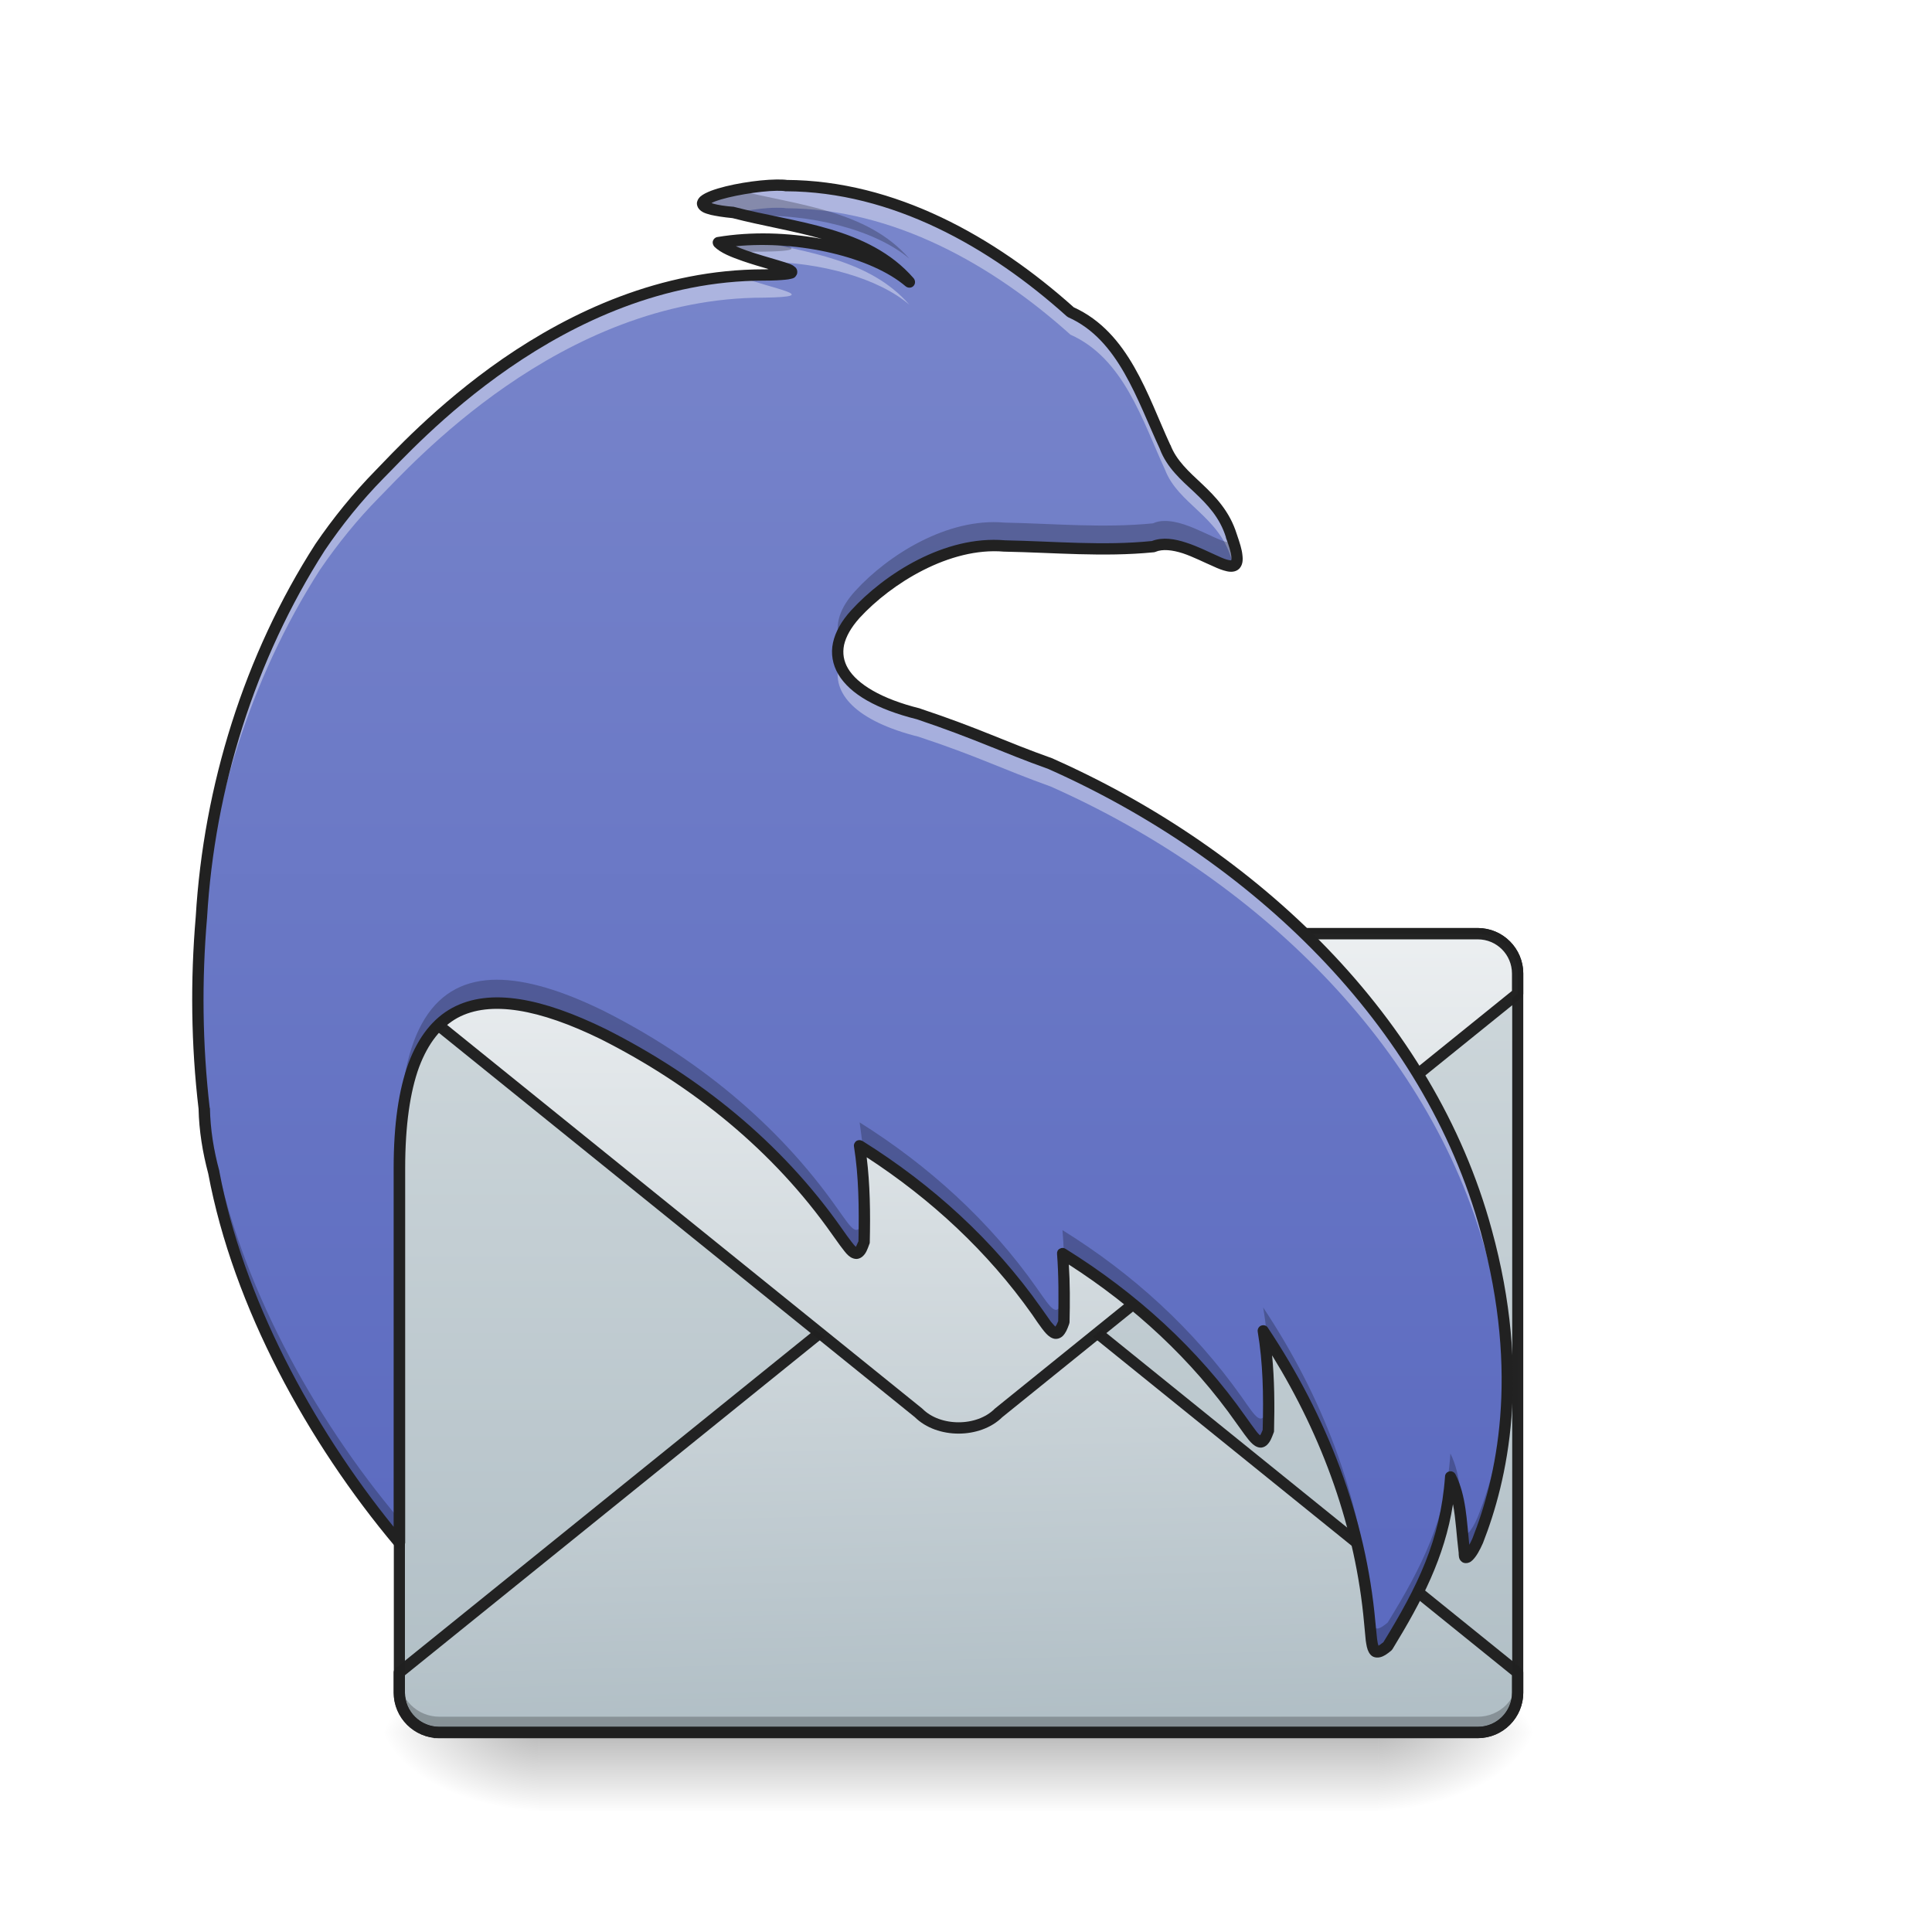
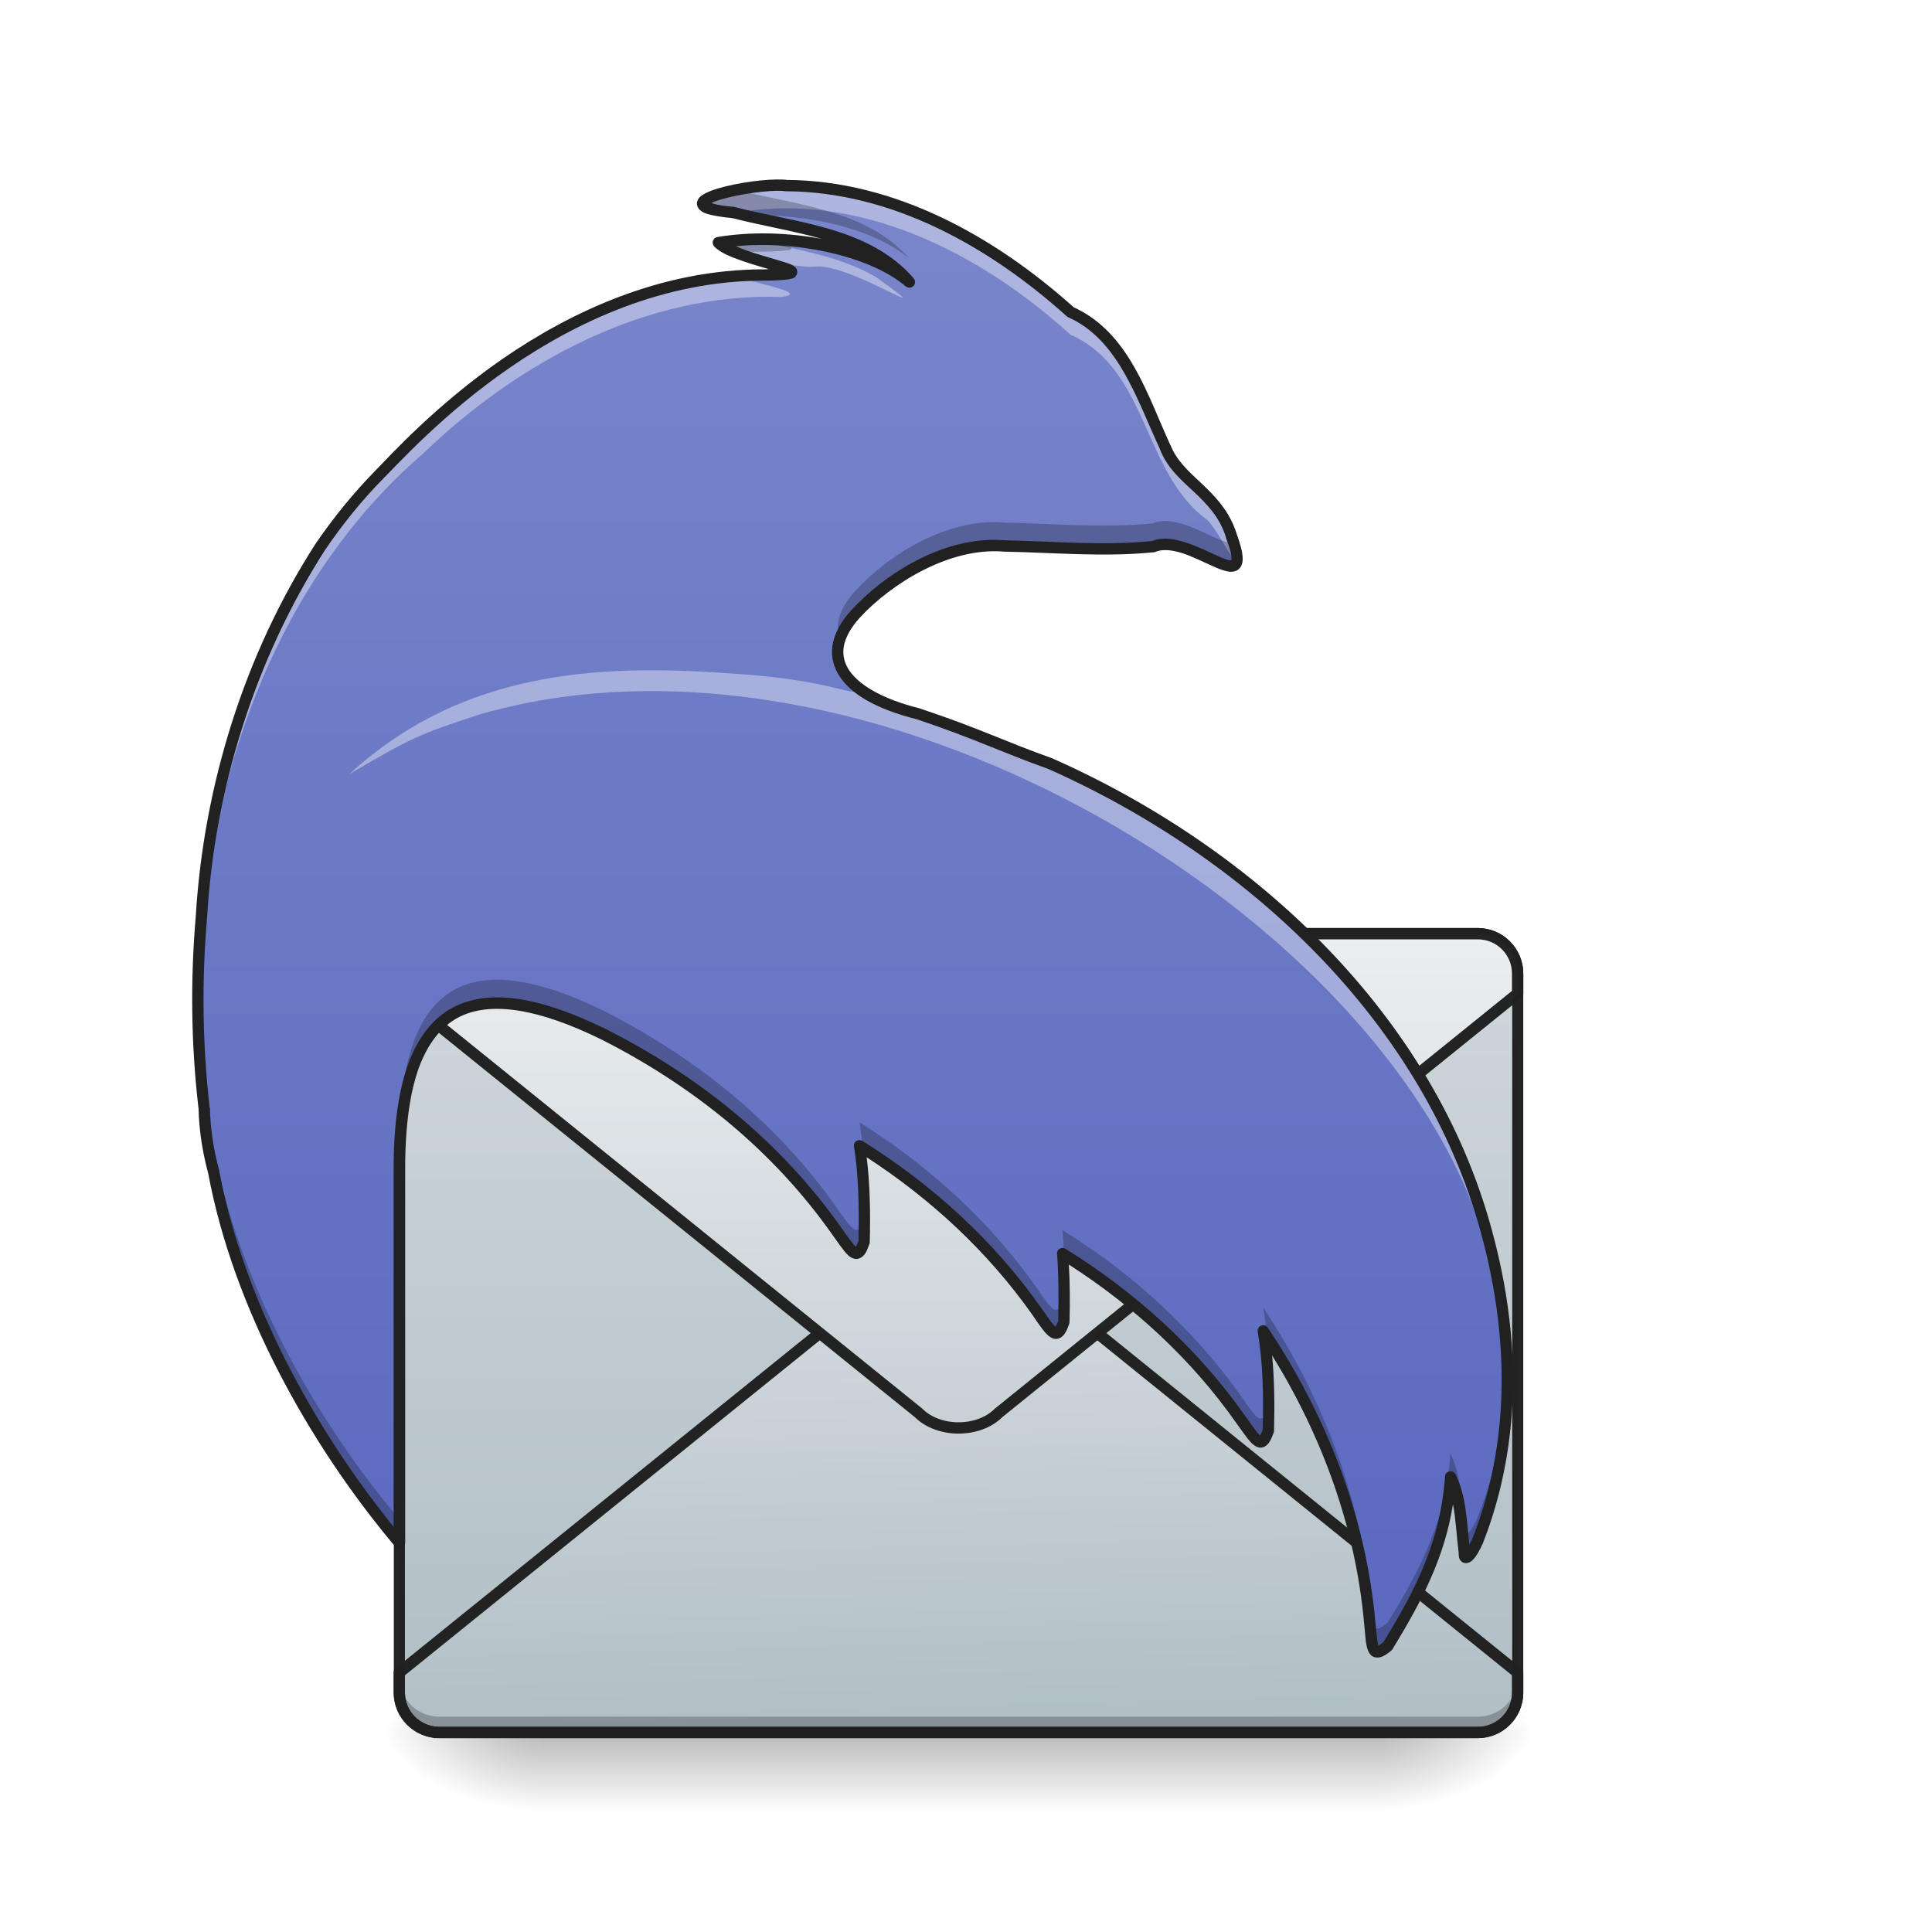
<svg xmlns="http://www.w3.org/2000/svg" width="32pt" height="32pt" viewBox="0 0 32 32" version="1.1">
  <defs>
    <radialGradient id="radial0" gradientUnits="userSpaceOnUse" cx="450.909" cy="189.579" fx="450.909" fy="189.579" r="21.167" gradientTransform="matrix(0.00000017417,-0.0781325,-0.140638,-0.000000101539,49.1538,64.25685)">
      <stop offset="0" style="stop-color:rgb(0%,0%,0%);stop-opacity:0.314;" />
      <stop offset="0.222" style="stop-color:rgb(0%,0%,0%);stop-opacity:0.275;" />
      <stop offset="1" style="stop-color:rgb(0%,0%,0%);stop-opacity:0;" />
    </radialGradient>
    <radialGradient id="radial1" gradientUnits="userSpaceOnUse" cx="450.909" cy="189.579" fx="450.909" fy="189.579" r="21.167" gradientTransform="matrix(-0.00000017417,0.0781325,0.140638,0.000000101539,-17.40077,-6.865958)">
      <stop offset="0" style="stop-color:rgb(0%,0%,0%);stop-opacity:0.314;" />
      <stop offset="0.222" style="stop-color:rgb(0%,0%,0%);stop-opacity:0.275;" />
      <stop offset="1" style="stop-color:rgb(0%,0%,0%);stop-opacity:0;" />
    </radialGradient>
    <radialGradient id="radial2" gradientUnits="userSpaceOnUse" cx="450.909" cy="189.579" fx="450.909" fy="189.579" r="21.167" gradientTransform="matrix(-0.00000017417,-0.0781325,0.140638,-0.000000101539,-17.40077,64.25685)">
      <stop offset="0" style="stop-color:rgb(0%,0%,0%);stop-opacity:0.314;" />
      <stop offset="0.222" style="stop-color:rgb(0%,0%,0%);stop-opacity:0.275;" />
      <stop offset="1" style="stop-color:rgb(0%,0%,0%);stop-opacity:0;" />
    </radialGradient>
    <radialGradient id="radial3" gradientUnits="userSpaceOnUse" cx="450.909" cy="189.579" fx="450.909" fy="189.579" r="21.167" gradientTransform="matrix(0.00000017417,0.0781325,-0.140638,0.000000101539,49.1538,-6.865959)">
      <stop offset="0" style="stop-color:rgb(0%,0%,0%);stop-opacity:0.314;" />
      <stop offset="0.222" style="stop-color:rgb(0%,0%,0%);stop-opacity:0.275;" />
      <stop offset="1" style="stop-color:rgb(0%,0%,0%);stop-opacity:0;" />
    </radialGradient>
    <linearGradient id="linear0" gradientUnits="userSpaceOnUse" x1="255.323" y1="233.5" x2="255.323" y2="254.667" gradientTransform="matrix(0.0133601,0,0,0.062506,12.46539,14.10031)">
      <stop offset="0" style="stop-color:rgb(0%,0%,0%);stop-opacity:0.275;" />
      <stop offset="1" style="stop-color:rgb(0%,0%,0%);stop-opacity:0;" />
    </linearGradient>
    <linearGradient id="linear1" gradientUnits="userSpaceOnUse" x1="677.333" y1="212.333" x2="677.333" y2="0.667" gradientTransform="matrix(0.062506,0,0,0.062506,-26.46086,15.42335)">
      <stop offset="0" style="stop-color:rgb(69.02%,74.51%,77.255%);stop-opacity:1;" />
      <stop offset="1" style="stop-color:rgb(81.176%,84.706%,86.275%);stop-opacity:1;" />
    </linearGradient>
    <linearGradient id="linear2" gradientUnits="userSpaceOnUse" x1="682.625" y1="0.667" x2="677.333" y2="212.331" gradientTransform="matrix(1,0,0,-1,-423.3333,244.7477)">
      <stop offset="0" style="stop-color:rgb(69.02%,74.51%,77.255%);stop-opacity:1;" />
      <stop offset="1" style="stop-color:rgb(92.549%,93.725%,94.51%);stop-opacity:1;" />
    </linearGradient>
    <linearGradient id="linear3" gradientUnits="userSpaceOnUse" x1="677.333" y1="212.333" x2="677.333" y2="0.667" gradientTransform="matrix(1,0,0,1,-423.3333,31.75)">
      <stop offset="0" style="stop-color:rgb(69.02%,74.51%,77.255%);stop-opacity:1;" />
      <stop offset="1" style="stop-color:rgb(92.549%,93.725%,94.51%);stop-opacity:1;" />
    </linearGradient>
    <linearGradient id="linear4" gradientUnits="userSpaceOnUse" x1="254" y1="196.458" x2="254" y2="-163.375" gradientTransform="matrix(0.062506,0,0,0.062506,-0.0000691735,13.43878)">
      <stop offset="0" style="stop-color:rgb(36.078%,41.961%,75.294%);stop-opacity:1;" />
      <stop offset="1" style="stop-color:rgb(47.451%,52.549%,79.608%);stop-opacity:1;" />
    </linearGradient>
  </defs>
  <g id="surface1">
    <path style=" stroke:none;fill-rule:nonzero;fill:url(#radial0);" d="M 22.824 28.695 L 25.469 28.695 L 25.469 27.371 L 22.824 27.371 Z M 22.824 28.695 " />
    <path style=" stroke:none;fill-rule:nonzero;fill:url(#radial1);" d="M 8.93 28.695 L 6.285 28.695 L 6.285 30.02 L 8.93 30.02 Z M 8.93 28.695 " />
    <path style=" stroke:none;fill-rule:nonzero;fill:url(#radial2);" d="M 8.93 28.695 L 6.285 28.695 L 6.285 27.371 L 8.93 27.371 Z M 8.93 28.695 " />
    <path style=" stroke:none;fill-rule:nonzero;fill:url(#radial3);" d="M 22.824 28.695 L 25.469 28.695 L 25.469 30.02 L 22.824 30.02 Z M 22.824 28.695 " />
    <path style=" stroke:none;fill-rule:nonzero;fill:url(#linear0);" d="M 8.93 28.363 L 22.824 28.363 L 22.824 30.02 L 8.93 30.02 Z M 8.93 28.363 " />
    <path style=" stroke:none;fill-rule:nonzero;fill:url(#linear1);" d="M 7.277 15.465 L 24.477 15.465 C 24.84 15.465 25.137 15.762 25.137 16.125 L 25.137 28.035 C 25.137 28.398 24.84 28.695 24.477 28.695 L 7.277 28.695 C 6.91 28.695 6.613 28.398 6.613 28.035 L 6.613 16.125 C 6.613 15.762 6.91 15.465 7.277 15.465 Z M 7.277 15.465 " />
    <path style="fill-rule:nonzero;fill:url(#linear2);stroke-width:3;stroke-linecap:square;stroke-linejoin:round;stroke:rgb(12.941%,12.941%,12.941%);stroke-opacity:0.988;stroke-miterlimit:4;" d="M 116.426 244.081 L 391.588 244.081 C 397.462 244.081 402.149 239.332 402.149 233.52 L 402.149 228.208 L 264.6 117.093 C 259.288 111.781 248.726 111.781 243.414 117.093 L 105.802 228.208 L 105.802 233.52 C 105.802 239.332 110.552 244.081 116.426 244.081 Z M 116.426 244.081 " transform="matrix(0.062506,0,0,0.062506,0,13.43878)" />
    <path style=" stroke:none;fill-rule:nonzero;fill:rgb(0%,0%,0%);fill-opacity:0.235;" d="M 6.613 27.773 L 6.613 28.105 C 6.613 28.473 6.91 28.766 7.277 28.766 L 24.477 28.766 C 24.844 28.766 25.137 28.473 25.137 28.105 L 25.137 27.773 C 25.137 28.141 24.844 28.434 24.477 28.434 L 7.277 28.434 C 6.91 28.434 6.613 28.141 6.613 27.773 Z M 6.613 27.773 " />
    <path style=" stroke:none;fill-rule:nonzero;fill:rgb(12.941%,12.941%,12.941%);fill-opacity:0.988;" d="M 7.277 15.371 C 6.859 15.371 6.523 15.711 6.523 16.125 L 6.523 28.035 C 6.523 28.449 6.859 28.789 7.277 28.789 L 24.477 28.789 C 24.891 28.789 25.23 28.449 25.23 28.035 L 25.23 16.125 C 25.23 15.711 24.891 15.371 24.477 15.371 Z M 7.277 15.559 L 24.477 15.559 C 24.793 15.559 25.047 15.809 25.047 16.125 L 25.047 28.035 C 25.047 28.352 24.793 28.602 24.477 28.602 L 7.277 28.602 C 6.961 28.602 6.707 28.352 6.707 28.035 L 6.707 16.125 C 6.707 15.809 6.961 15.559 7.277 15.559 Z M 7.277 15.559 " />
    <path style="fill-rule:nonzero;fill:url(#linear3);stroke-width:3;stroke-linecap:square;stroke-linejoin:round;stroke:rgb(12.941%,12.941%,12.941%);stroke-opacity:0.988;stroke-miterlimit:4;" d="M 116.426 32.414 L 391.588 32.414 C 397.462 32.414 402.149 37.163 402.149 42.975 L 402.149 48.287 L 264.6 159.402 C 259.288 164.714 248.726 164.714 243.414 159.402 L 105.802 48.287 L 105.802 42.975 C 105.802 37.163 110.552 32.414 116.426 32.414 Z M 116.426 32.414 " transform="matrix(0.062506,0,0,0.062506,0,13.43878)" />
    <path style=" stroke:none;fill-rule:nonzero;fill:url(#linear4);" d="M 12.863 3.066 C 12.258 3.074 10.895 3.395 12.148 3.52 C 13.148 3.781 14.348 3.848 15.062 4.672 C 14.41 4.117 13.043 3.832 11.898 4.02 C 12.223 4.34 13.91 4.535 12.656 4.555 C 9.262 4.551 6.781 7.363 6.285 7.859 C 5.918 8.23 5.59 8.637 5.297 9.066 C 4.133 10.883 3.465 13.043 3.336 15.188 C 3.246 16.234 3.258 17.305 3.383 18.359 C 3.391 18.715 3.449 19.07 3.543 19.418 C 3.953 21.609 5.18 23.848 6.613 25.555 L 6.613 19.352 C 6.613 16.457 7.938 16.125 9.988 17.125 C 11.527 17.902 12.875 18.992 13.863 20.395 C 14.125 20.762 14.195 20.898 14.312 20.578 C 14.324 20.004 14.316 19.484 14.238 18.977 C 15.383 19.695 16.391 20.609 17.168 21.719 C 17.43 22.086 17.5 22.223 17.621 21.902 C 17.629 21.5 17.629 21.125 17.598 20.762 C 18.758 21.48 19.77 22.402 20.559 23.52 C 20.82 23.887 20.891 24.023 21.008 23.703 C 21.023 23.105 21.012 22.566 20.922 22.043 C 21.891 23.5 22.531 25.145 22.688 26.879 C 22.73 27.328 22.723 27.48 22.984 27.266 C 23.555 26.336 23.953 25.543 24.023 24.461 C 24.203 24.824 24.199 25.266 24.254 25.707 C 24.242 25.906 24.375 25.754 24.473 25.52 C 24.871 24.508 25.273 22.785 24.617 20.387 C 23.668 16.902 20.77 14.148 17.402 12.652 C 16.586 12.359 16.207 12.156 15.215 11.828 C 13.891 11.496 13.562 10.836 14.168 10.172 C 14.703 9.586 15.688 8.961 16.637 9.043 C 17.457 9.059 18.273 9.137 19.098 9.055 C 19.715 8.789 20.82 10.031 20.395 8.871 C 20.18 8.168 19.512 7.969 19.297 7.406 C 18.918 6.582 18.613 5.562 17.73 5.168 C 16.438 4.008 14.801 3.082 13.02 3.074 C 12.977 3.066 12.926 3.066 12.863 3.066 Z M 19.5 7.738 Z M 19.5 7.738 " />
-     <path style=" stroke:none;fill-rule:nonzero;fill:rgb(100%,100%,100%);fill-opacity:0.392;" d="M 12.863 3.066 C 12.258 3.074 10.895 3.395 12.148 3.52 C 12.156 3.523 12.164 3.523 12.168 3.527 C 12.406 3.477 12.672 3.441 12.863 3.441 C 12.926 3.441 12.977 3.441 13.02 3.449 C 14.801 3.457 16.438 4.383 17.73 5.543 C 18.613 5.938 18.918 6.957 19.297 7.781 C 19.512 8.344 20.18 8.543 20.395 9.25 C 20.41 9.293 20.422 9.332 20.434 9.367 C 20.512 9.336 20.516 9.199 20.395 8.871 C 20.18 8.168 19.512 7.969 19.297 7.406 C 18.918 6.582 18.613 5.562 17.73 5.168 C 16.438 4.008 14.801 3.082 13.02 3.074 C 12.977 3.066 12.926 3.066 12.863 3.066 Z M 12.434 3.965 C 12.254 3.973 12.074 3.988 11.898 4.02 C 12.027 4.145 12.363 4.25 12.648 4.336 C 13.594 4.34 14.551 4.609 15.062 5.047 C 14.414 4.301 13.367 4.176 12.434 3.965 Z M 12.219 4.57 C 9.051 4.789 6.758 7.383 6.285 7.859 C 5.918 8.23 5.59 8.637 5.297 9.066 C 4.133 10.883 3.465 13.043 3.336 15.188 C 3.293 15.699 3.273 16.219 3.277 16.738 C 3.285 16.344 3.305 15.953 3.336 15.562 C 3.465 13.418 4.133 11.258 5.297 9.441 C 5.59 9.012 5.918 8.605 6.285 8.234 C 6.781 7.738 9.262 4.926 12.656 4.93 C 13.66 4.914 12.777 4.785 12.219 4.57 Z M 19.5 7.738 Z M 13.902 10.98 C 13.754 11.484 14.184 11.945 15.215 12.203 C 16.207 12.531 16.586 12.734 17.402 13.027 C 20.77 14.523 23.668 17.277 24.617 20.762 C 24.848 21.605 24.949 22.363 24.965 23.039 C 24.98 22.273 24.891 21.391 24.617 20.387 C 23.668 16.902 20.77 14.148 17.402 12.652 C 16.586 12.359 16.207 12.156 15.215 11.828 C 14.449 11.637 14.016 11.332 13.902 10.98 Z M 14.238 19.352 C 14.289 19.676 14.312 20 14.316 20.344 C 14.32 20.012 14.312 19.691 14.285 19.383 C 14.27 19.375 14.254 19.363 14.238 19.352 Z M 17.598 21.137 C 17.613 21.312 17.621 21.488 17.625 21.672 C 17.625 21.492 17.625 21.32 17.621 21.152 C 17.613 21.148 17.605 21.141 17.598 21.137 Z M 20.922 22.418 C 20.98 22.762 21.008 23.109 21.012 23.477 C 21.016 23.141 21.012 22.82 20.984 22.508 C 20.961 22.48 20.941 22.449 20.922 22.418 Z M 20.922 22.418 " />
+     <path style=" stroke:none;fill-rule:nonzero;fill:rgb(100%,100%,100%);fill-opacity:0.392;" d="M 12.863 3.066 C 12.422 3 10.969 3.426 12.168 3.527 C 14.223 3.152 16.246 4.195 17.73 5.543 C 19.027 6.117 18.922 7.844 20.008 8.621 C 20.277 8.926 20.637 9.785 20.395 8.871 C 19.652 7.934 19.031 6.934 18.516 5.832 C 17.781 5.086 16.895 4.469 15.996 3.914 C 15.043 3.375 13.961 3.059 12.863 3.066 Z M 12.434 3.965 C 11.215 4.02 13.07 4.465 13.523 4.414 C 14.121 4.375 15.719 5.465 14.512 4.59 C 13.879 4.223 13.137 4.125 12.434 3.965 Z M 12.219 4.57 C 9.406 4.797 7.07 6.754 5.41 8.906 C 3.852 11.191 3.234 14 3.277 16.738 C 3.285 13.348 4.383 9.781 7.012 7.508 C 8.598 5.988 10.699 4.844 12.949 4.918 C 13.484 4.844 12.266 4.656 12.219 4.57 Z M 19.5 7.738 Z M 14.234 11.312 C 14.223 11.66 14.078 11.289 12.238 11.164 C 10.188 11.012 7.773 11 5.789 12.82 C 6.781 12.238 6.945 12.156 7.961 11.828 C 14.883 9.844 24.312 15.961 24.848 21.82 C 24.949 22.324 24.984 23.625 24.953 22.43 C 24.781 18.801 22.402 15.586 19.383 13.715 C 17.906 12.719 16.195 12.199 14.539 11.59 C 14.273 11.461 14.332 11.605 14.234 11.312 Z M 14.238 19.309 C 14.316 20.125 14.336 20.555 14.301 19.594 C 14.273 19.504 14.332 19.355 14.238 19.309 Z M 17.598 21.094 C 17.605 21.887 17.668 21.684 17.598 21.094 Z M 6.531 21.203 C 6.527 22.598 6.598 23.996 6.613 25.387 C 6.613 23.992 6.539 22.598 6.531 21.203 Z M 20.922 22.371 C 20.988 22.617 21.027 24.047 21.012 23.035 C 20.98 22.82 21.043 22.562 20.922 22.371 Z M 20.922 22.371 " />
    <path style=" stroke:none;fill-rule:nonzero;fill:rgb(0%,0%,0%);fill-opacity:0.235;" d="M 12.199 3.145 C 11.672 3.25 11.277 3.434 12.148 3.52 C 12.23 3.543 12.309 3.562 12.391 3.578 C 13.414 3.527 14.504 3.809 15.062 4.285 C 14.359 3.473 13.184 3.395 12.199 3.145 Z M 12.672 3.961 C 12.41 3.957 12.148 3.977 11.898 4.02 C 11.957 4.078 12.066 4.133 12.191 4.184 C 12.344 4.172 12.5 4.168 12.656 4.168 C 13.391 4.156 13.109 4.082 12.691 3.961 C 12.688 3.961 12.68 3.961 12.672 3.961 Z M 19.5 7.348 L 19.5 7.352 Z M 19.281 8.629 C 19.219 8.629 19.156 8.641 19.098 8.668 C 18.273 8.75 17.457 8.672 16.637 8.656 C 15.688 8.57 14.703 9.199 14.168 9.785 C 13.91 10.066 13.82 10.344 13.906 10.602 C 13.949 10.461 14.035 10.316 14.168 10.172 C 14.703 9.586 15.688 8.961 16.637 9.043 C 17.457 9.059 18.273 9.137 19.098 9.055 C 19.695 8.797 20.75 9.949 20.43 8.98 C 20.254 9.047 19.711 8.617 19.281 8.629 Z M 8.227 16.227 C 7.211 16.23 6.613 17.02 6.613 18.965 L 6.613 19.352 C 6.613 16.457 7.938 16.125 9.988 17.125 C 11.527 17.902 12.875 18.992 13.863 20.395 C 14.125 20.762 14.195 20.898 14.312 20.578 C 14.316 20.367 14.32 20.164 14.316 19.965 C 14.316 20.039 14.312 20.113 14.312 20.191 C 14.195 20.512 14.125 20.375 13.863 20.008 C 12.875 18.605 11.527 17.512 9.988 16.738 C 9.316 16.41 8.723 16.227 8.227 16.227 Z M 3.277 16.359 C 3.27 17.027 3.305 17.695 3.383 18.359 C 3.391 18.715 3.449 19.07 3.543 19.418 C 3.953 21.609 5.18 23.848 6.613 25.555 L 6.613 25.164 C 5.18 23.461 3.953 21.223 3.543 19.031 C 3.449 18.68 3.391 18.328 3.383 17.973 C 3.32 17.438 3.285 16.898 3.277 16.359 Z M 14.238 18.59 C 14.258 18.73 14.277 18.867 14.289 19.012 C 15.414 19.723 16.402 20.625 17.168 21.719 C 17.43 22.086 17.5 22.223 17.621 21.902 C 17.625 21.691 17.625 21.488 17.625 21.289 C 17.621 21.363 17.621 21.438 17.621 21.516 C 17.5 21.836 17.43 21.699 17.168 21.328 C 16.391 20.223 15.383 19.309 14.238 18.59 Z M 17.598 20.375 C 17.609 20.508 17.617 20.641 17.621 20.777 C 18.77 21.492 19.777 22.41 20.559 23.52 C 20.82 23.887 20.891 24.023 21.008 23.703 C 21.012 23.496 21.016 23.293 21.012 23.098 C 21.012 23.168 21.008 23.242 21.008 23.316 C 20.891 23.637 20.82 23.5 20.559 23.129 C 19.77 22.016 18.758 21.094 17.598 20.375 Z M 20.922 21.656 C 20.949 21.812 20.969 21.973 20.984 22.137 C 21.918 23.57 22.535 25.18 22.688 26.879 C 22.73 27.328 22.723 27.48 22.984 27.266 C 23.555 26.336 23.953 25.543 24.023 24.461 C 24.203 24.824 24.199 25.266 24.254 25.707 C 24.242 25.906 24.375 25.754 24.473 25.52 C 24.734 24.863 24.992 23.906 24.965 22.656 C 24.938 23.719 24.707 24.547 24.473 25.133 C 24.375 25.367 24.242 25.516 24.254 25.32 C 24.199 24.879 24.203 24.434 24.023 24.074 C 23.953 25.152 23.555 25.949 22.984 26.875 C 22.723 27.094 22.73 26.941 22.688 26.492 C 22.531 24.754 21.891 23.113 20.922 21.656 Z M 20.922 21.656 " />
    <path style=" stroke:none;fill-rule:nonzero;fill:rgb(12.941%,12.941%,12.941%);fill-opacity:1;" d="M 12.859 2.973 C 12.543 2.977 12.055 3.055 11.777 3.16 C 11.707 3.188 11.648 3.215 11.602 3.254 C 11.582 3.273 11.559 3.297 11.547 3.34 C 11.535 3.379 11.551 3.43 11.574 3.457 C 11.621 3.516 11.684 3.535 11.773 3.559 C 11.859 3.578 11.977 3.598 12.133 3.613 C 12.613 3.738 13.133 3.82 13.613 3.957 C 13.055 3.852 12.445 3.832 11.883 3.926 C 11.848 3.93 11.82 3.957 11.809 3.988 C 11.797 4.023 11.809 4.059 11.832 4.086 C 11.938 4.191 12.113 4.258 12.301 4.324 C 12.449 4.375 12.598 4.418 12.73 4.457 C 12.699 4.461 12.691 4.461 12.656 4.461 C 10.934 4.461 9.445 5.172 8.328 5.941 C 7.215 6.711 6.457 7.551 6.219 7.793 C 5.848 8.172 5.516 8.582 5.223 9.012 C 4.043 10.848 3.371 13.02 3.242 15.184 C 3.152 16.234 3.164 17.309 3.289 18.367 C 3.297 18.727 3.355 19.086 3.449 19.438 C 3.863 21.652 5.102 23.898 6.543 25.613 C 6.57 25.645 6.609 25.656 6.648 25.641 C 6.684 25.629 6.707 25.594 6.711 25.555 L 6.711 19.352 C 6.711 18.637 6.793 18.082 6.941 17.676 C 7.094 17.27 7.309 17.008 7.578 16.859 C 8.121 16.566 8.934 16.715 9.949 17.211 C 11.473 17.98 12.809 19.059 13.785 20.449 C 13.852 20.539 13.902 20.617 13.953 20.68 C 14 20.742 14.035 20.789 14.09 20.824 C 14.117 20.84 14.156 20.855 14.195 20.852 C 14.234 20.848 14.27 20.828 14.293 20.805 C 14.344 20.758 14.367 20.695 14.398 20.609 C 14.402 20.602 14.406 20.59 14.406 20.582 C 14.418 20.078 14.41 19.617 14.355 19.168 C 15.422 19.863 16.359 20.73 17.094 21.77 C 17.156 21.863 17.211 21.941 17.258 22.004 C 17.305 22.066 17.344 22.113 17.398 22.148 C 17.426 22.164 17.461 22.18 17.5 22.176 C 17.543 22.172 17.578 22.152 17.602 22.129 C 17.652 22.078 17.676 22.02 17.707 21.934 C 17.711 21.926 17.711 21.914 17.715 21.902 C 17.723 21.57 17.723 21.25 17.703 20.945 C 18.785 21.641 19.738 22.516 20.48 23.574 C 20.547 23.664 20.598 23.742 20.648 23.805 C 20.695 23.867 20.734 23.914 20.789 23.949 C 20.816 23.965 20.852 23.98 20.891 23.977 C 20.93 23.973 20.965 23.953 20.988 23.93 C 21.039 23.879 21.062 23.82 21.094 23.734 C 21.098 23.727 21.102 23.715 21.102 23.707 C 21.113 23.262 21.109 22.852 21.07 22.449 C 21.906 23.805 22.453 25.309 22.594 26.887 C 22.605 27 22.613 27.094 22.621 27.172 C 22.633 27.25 22.641 27.309 22.672 27.367 C 22.688 27.395 22.711 27.426 22.746 27.441 C 22.781 27.457 22.824 27.457 22.859 27.449 C 22.922 27.434 22.977 27.395 23.047 27.336 C 23.055 27.328 23.059 27.32 23.066 27.312 C 23.555 26.512 23.926 25.797 24.066 24.914 C 24.113 25.16 24.125 25.438 24.16 25.719 L 24.16 25.699 C 24.16 25.73 24.16 25.758 24.164 25.781 C 24.168 25.809 24.176 25.84 24.211 25.867 C 24.242 25.895 24.297 25.895 24.324 25.883 C 24.352 25.875 24.371 25.859 24.387 25.844 C 24.453 25.781 24.508 25.68 24.562 25.559 C 24.965 24.531 25.371 22.777 24.707 20.363 C 23.75 16.844 20.828 14.07 17.441 12.566 C 17.438 12.562 17.438 12.562 17.434 12.562 C 16.621 12.273 16.242 12.07 15.246 11.738 C 15.242 11.738 15.238 11.734 15.238 11.734 C 14.59 11.574 14.199 11.328 14.047 11.074 C 13.973 10.949 13.953 10.82 13.98 10.684 C 14.012 10.543 14.094 10.395 14.238 10.234 C 14.758 9.668 15.727 9.059 16.629 9.137 C 16.629 9.137 16.633 9.137 16.633 9.137 C 17.453 9.152 18.273 9.23 19.105 9.148 C 19.117 9.148 19.125 9.145 19.137 9.141 C 19.254 9.09 19.418 9.109 19.59 9.164 C 19.766 9.223 19.945 9.316 20.102 9.383 C 20.176 9.418 20.246 9.445 20.316 9.461 C 20.383 9.477 20.465 9.477 20.523 9.422 C 20.582 9.363 20.59 9.281 20.578 9.191 C 20.57 9.102 20.535 8.992 20.484 8.844 C 20.367 8.469 20.133 8.227 19.91 8.016 C 19.688 7.809 19.484 7.625 19.387 7.371 C 19.387 7.371 19.383 7.367 19.383 7.367 C 19.008 6.555 18.703 5.508 17.785 5.09 C 16.48 3.922 14.828 2.988 13.02 2.98 L 13.035 2.98 C 12.984 2.973 12.926 2.973 12.859 2.973 Z M 12.863 3.16 C 12.922 3.16 12.973 3.16 13.008 3.168 C 13.012 3.168 13.016 3.168 13.02 3.168 C 14.77 3.176 16.387 4.086 17.668 5.238 C 17.676 5.242 17.684 5.25 17.691 5.254 C 18.527 5.625 18.828 6.613 19.215 7.445 L 19.211 7.438 C 19.328 7.746 19.562 7.949 19.781 8.152 C 20 8.359 20.203 8.57 20.305 8.898 C 20.305 8.902 20.305 8.902 20.305 8.906 C 20.359 9.047 20.387 9.148 20.395 9.215 C 20.402 9.277 20.387 9.289 20.395 9.285 C 20.402 9.277 20.395 9.285 20.355 9.277 C 20.312 9.27 20.25 9.246 20.176 9.211 C 20.031 9.148 19.844 9.051 19.648 8.988 C 19.461 8.926 19.262 8.891 19.078 8.961 C 18.273 9.043 17.461 8.965 16.637 8.949 L 16.645 8.949 C 15.648 8.863 14.648 9.508 14.098 10.109 C 13.938 10.285 13.836 10.465 13.797 10.645 C 13.758 10.824 13.789 11.008 13.887 11.172 C 14.082 11.496 14.516 11.746 15.188 11.914 C 16.172 12.246 16.551 12.445 17.367 12.738 C 20.711 14.227 23.586 16.961 24.527 20.41 C 25.176 22.785 24.781 24.488 24.387 25.484 C 24.371 25.523 24.352 25.555 24.336 25.586 C 24.293 25.188 24.285 24.777 24.109 24.422 C 24.09 24.383 24.047 24.363 24.008 24.371 C 23.965 24.379 23.934 24.414 23.934 24.457 C 23.859 25.508 23.477 26.281 22.914 27.199 C 22.875 27.23 22.848 27.25 22.832 27.258 C 22.824 27.238 22.816 27.203 22.809 27.148 C 22.801 27.078 22.793 26.984 22.781 26.871 C 22.625 25.117 21.977 23.457 21 21.992 C 20.977 21.953 20.93 21.941 20.887 21.957 C 20.848 21.973 20.824 22.016 20.832 22.059 C 20.918 22.57 20.93 23.094 20.914 23.684 C 20.895 23.73 20.883 23.758 20.871 23.773 C 20.855 23.762 20.828 23.734 20.797 23.691 C 20.754 23.633 20.699 23.559 20.633 23.465 C 19.84 22.336 18.816 21.41 17.648 20.684 C 17.617 20.664 17.582 20.664 17.551 20.684 C 17.52 20.699 17.504 20.734 17.508 20.77 C 17.535 21.121 17.535 21.488 17.527 21.883 C 17.508 21.93 17.492 21.957 17.48 21.973 C 17.465 21.957 17.441 21.934 17.406 21.891 C 17.363 21.832 17.312 21.754 17.246 21.664 C 16.457 20.543 15.441 19.621 14.285 18.898 C 14.254 18.879 14.215 18.879 14.184 18.898 C 14.156 18.918 14.137 18.957 14.145 18.992 C 14.223 19.484 14.23 19.992 14.219 20.559 C 14.199 20.605 14.184 20.633 14.176 20.652 C 14.16 20.637 14.133 20.609 14.102 20.566 C 14.059 20.512 14.004 20.434 13.938 20.34 C 12.941 18.922 11.582 17.824 10.031 17.043 C 8.992 16.535 8.121 16.352 7.488 16.695 C 7.172 16.867 6.93 17.172 6.766 17.609 C 6.605 18.047 6.52 18.621 6.52 19.352 L 6.52 25.289 C 5.168 23.621 4.023 21.484 3.633 19.402 C 3.633 19.398 3.633 19.398 3.633 19.395 C 3.539 19.051 3.484 18.703 3.477 18.355 C 3.477 18.355 3.477 18.352 3.473 18.348 C 3.352 17.301 3.34 16.238 3.43 15.195 C 3.555 13.062 4.223 10.922 5.379 9.117 C 5.664 8.695 5.988 8.293 6.352 7.922 C 6.609 7.668 7.34 6.852 8.438 6.094 C 9.531 5.34 10.984 4.648 12.656 4.648 C 12.816 4.648 12.926 4.641 13.008 4.633 C 13.047 4.629 13.078 4.625 13.105 4.617 C 13.133 4.609 13.164 4.609 13.195 4.551 C 13.211 4.523 13.207 4.477 13.195 4.457 C 13.184 4.434 13.168 4.422 13.156 4.414 C 13.137 4.395 13.113 4.387 13.09 4.375 C 13.039 4.355 12.973 4.336 12.895 4.312 C 12.742 4.266 12.543 4.211 12.363 4.148 C 12.297 4.125 12.242 4.102 12.188 4.078 C 13.246 3.977 14.438 4.262 15 4.742 C 15.039 4.773 15.094 4.773 15.129 4.738 C 15.164 4.703 15.164 4.648 15.133 4.609 C 14.387 3.75 13.156 3.688 12.172 3.43 C 12.168 3.43 12.164 3.43 12.16 3.426 C 12.004 3.414 11.891 3.395 11.82 3.375 C 11.801 3.371 11.797 3.367 11.785 3.363 C 11.801 3.355 11.82 3.344 11.844 3.336 C 12.082 3.246 12.578 3.164 12.863 3.16 Z M 13.055 4.434 C 13.059 4.43 13.059 4.434 13.055 4.438 C 13.055 4.438 13.051 4.438 13.051 4.438 C 13.051 4.438 13.055 4.434 13.055 4.434 Z M 13.055 4.434 " />
  </g>
</svg>
